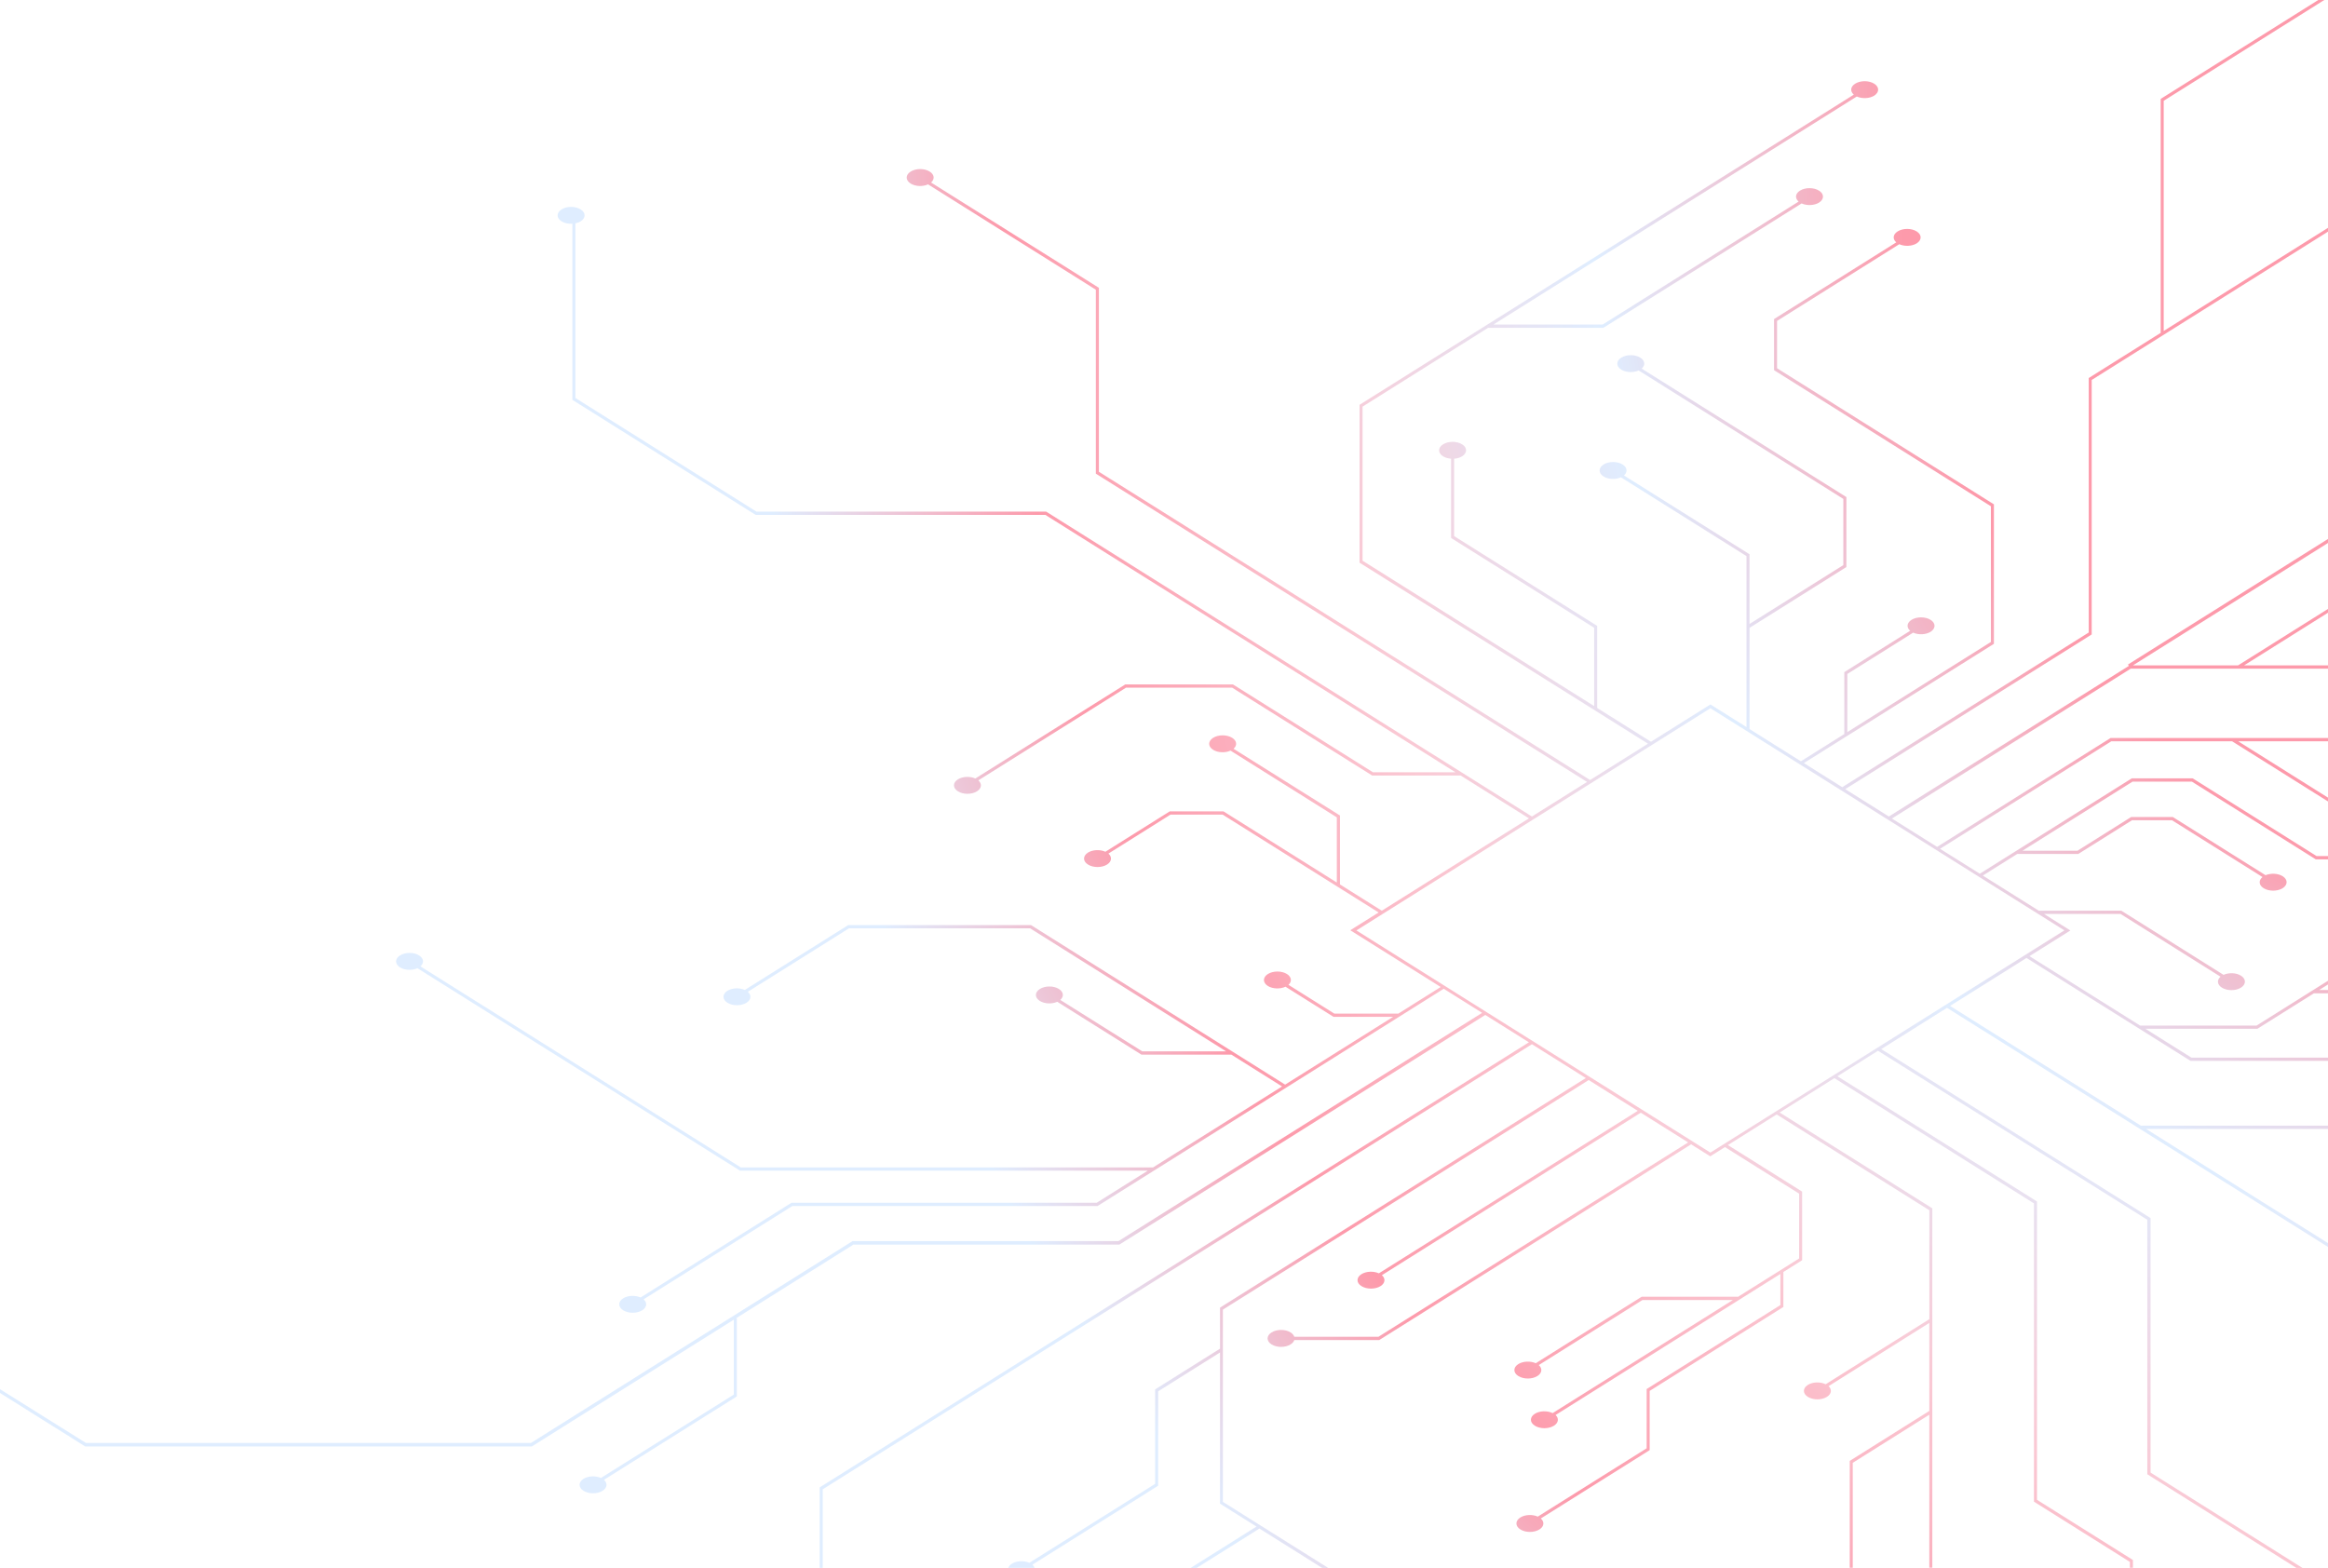
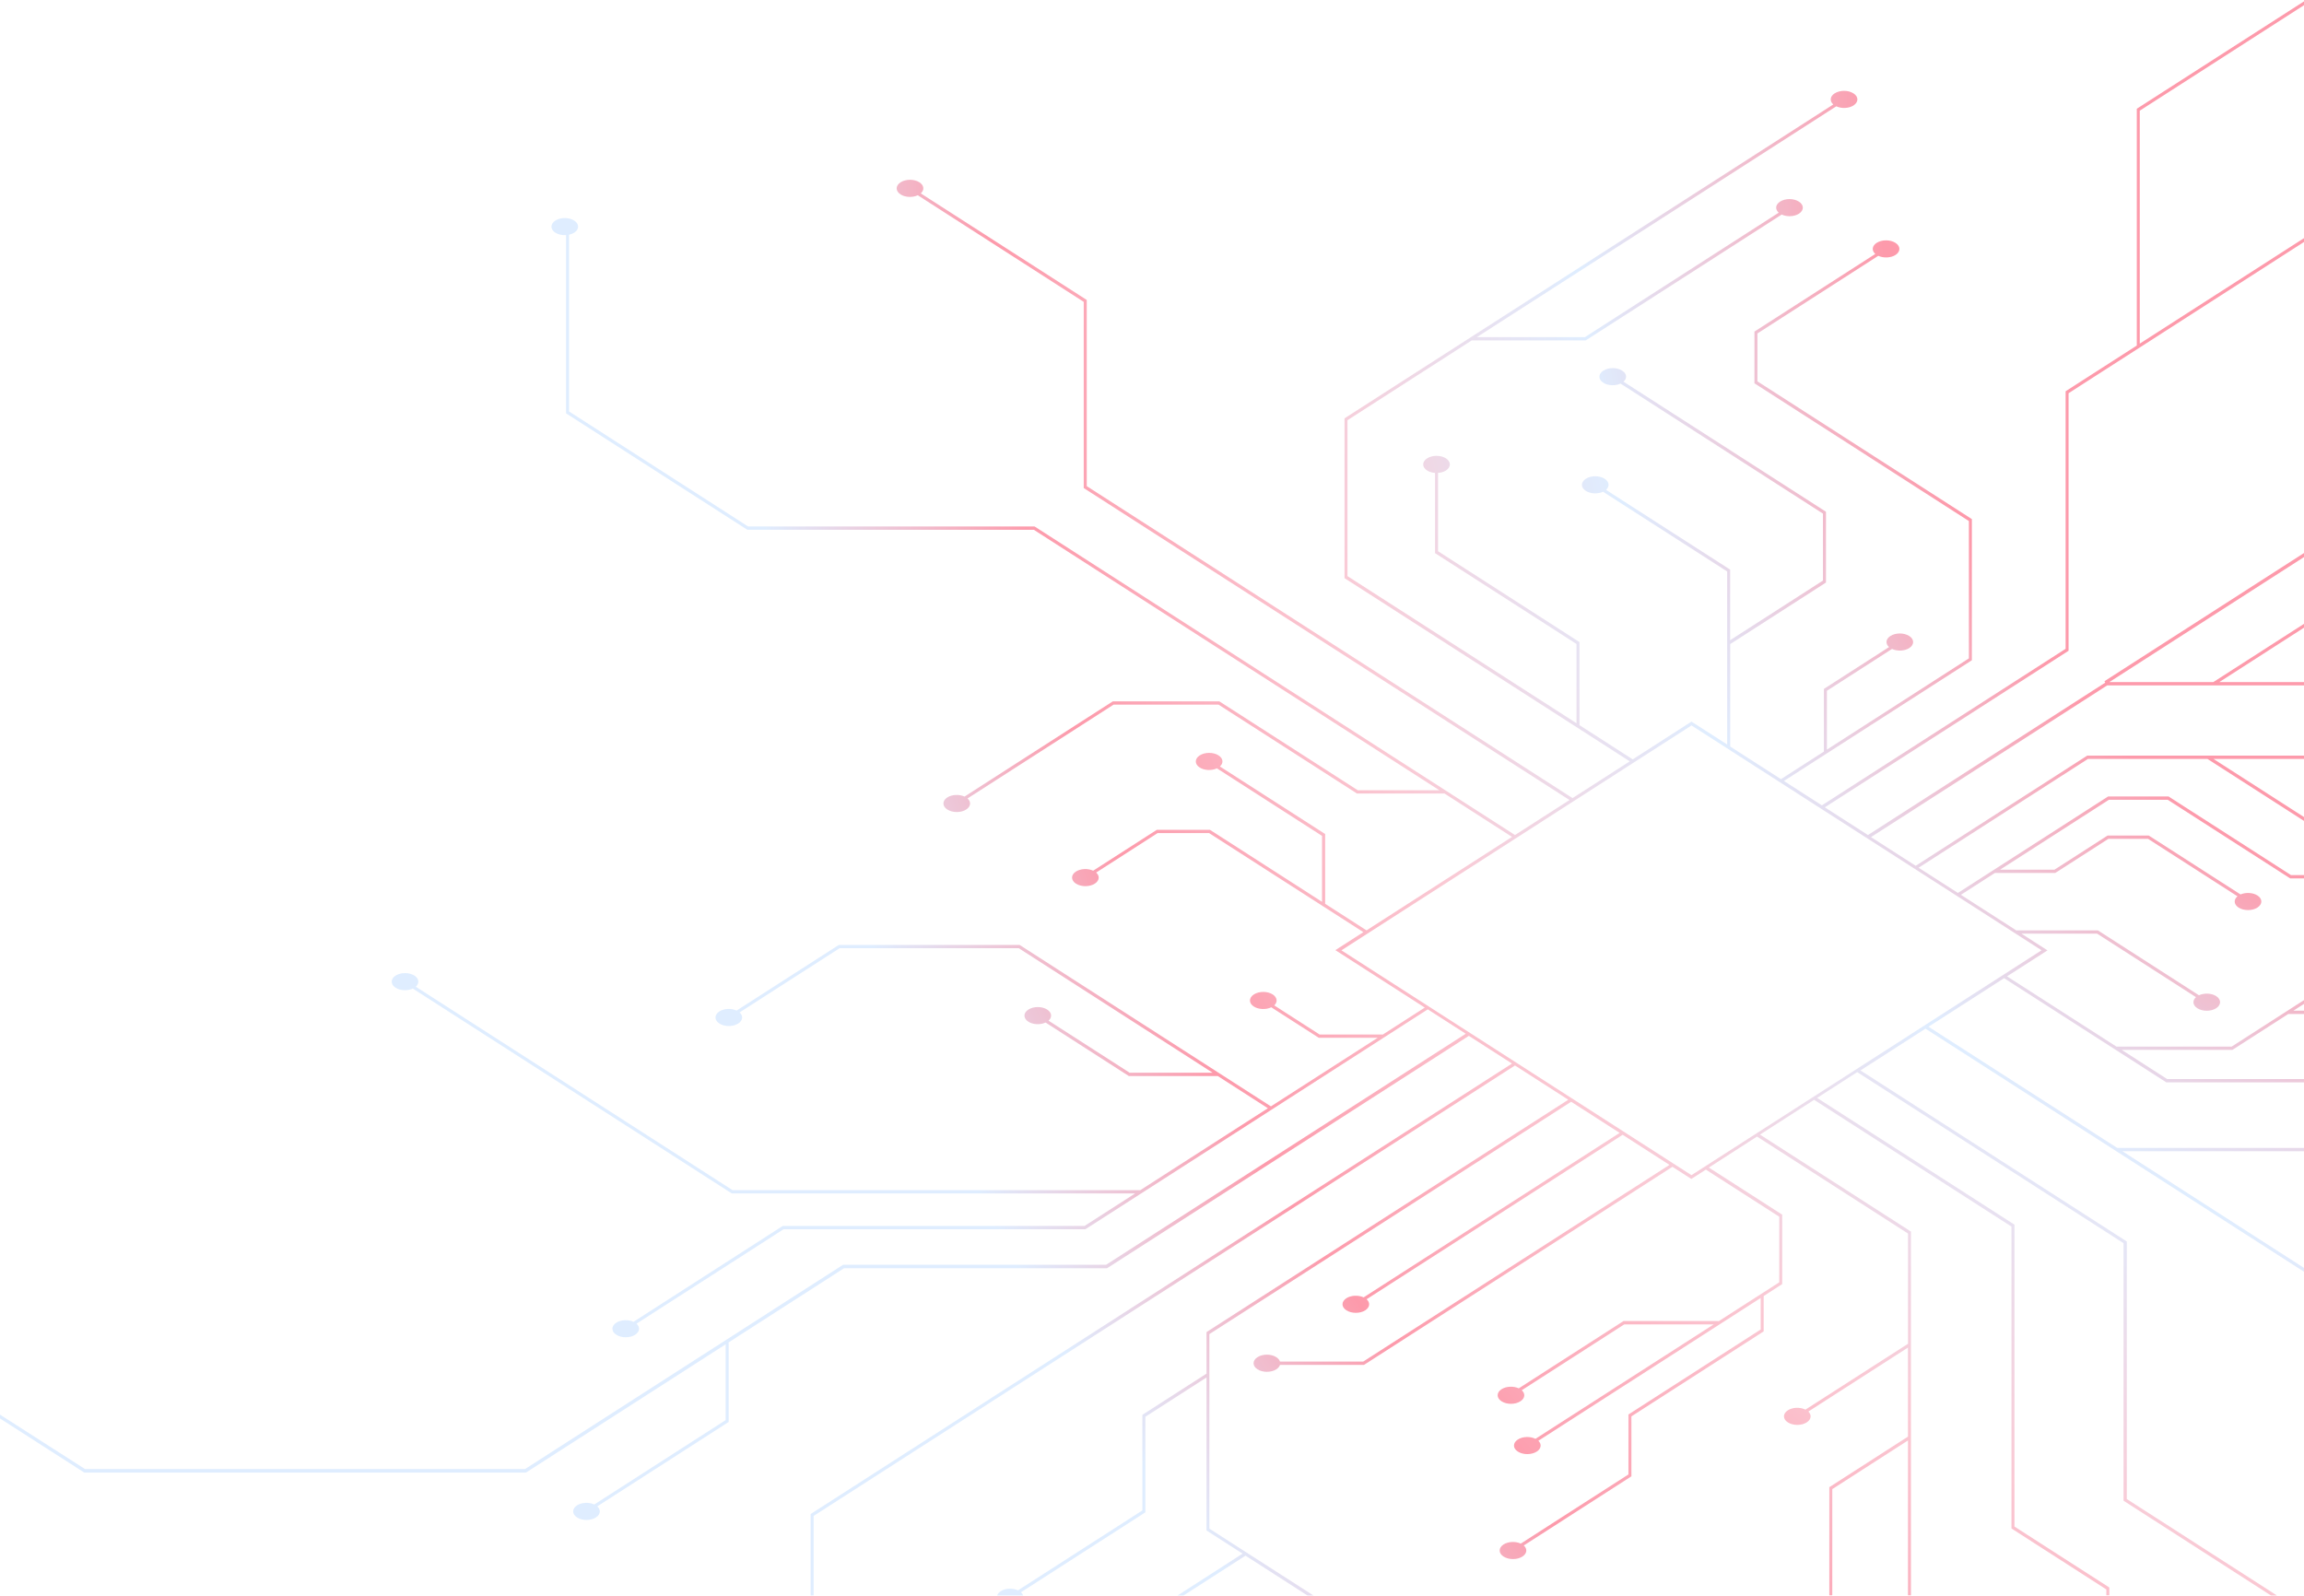
- <svg xmlns="http://www.w3.org/2000/svg" width="1593" height="1073" viewBox="0 0 1593 1073" fill="none">
-   <path opacity="0.8" d="M1695.66 -65.453C1692.06 -67.728 1686.22 -67.728 1682.61 -65.453C1679.91 -63.747 1679.24 -61.251 1680.61 -59.165L1478.51 67.677V227.795L1429.27 258.699V432.847L1260.62 538.707L1234.35 522.212L1364.39 440.589V345.126L1363.87 344.81L1216 252V219.61L1299.63 167.123C1303.23 168.766 1308.29 168.576 1311.55 166.554C1315.15 164.279 1315.15 160.613 1311.55 158.37C1307.94 156.094 1302.1 156.094 1298.5 158.37C1295.24 160.424 1294.95 163.584 1297.57 165.859L1213.94 218.346V253.328L1214.46 253.644L1362.33 346.453V439.325L1264.08 501.008V461.224L1309.13 432.942C1312.74 434.585 1317.8 434.396 1321.05 432.373C1324.66 430.098 1324.66 426.432 1321.05 424.189C1317.45 421.913 1311.6 421.913 1308 424.189C1304.74 426.243 1304.45 429.403 1307.07 431.678L1262.02 459.96V502.336L1232.31 520.979L1197.17 498.923V429.656L1263.44 388.038V340.164L1262.92 339.848L1123.37 252.253C1125.98 249.978 1125.69 246.818 1122.44 244.764C1118.83 242.489 1112.99 242.489 1109.39 244.764C1105.78 247.039 1105.78 250.705 1109.39 252.948C1112.64 255.002 1117.7 255.16 1121.3 253.517L1261.35 341.428V386.711L1197.14 427.033V379.285L1196.62 378.969L1111.25 325.376C1113.86 323.1 1113.57 319.94 1110.32 317.886C1106.71 315.611 1100.87 315.611 1097.27 317.886C1093.66 320.161 1093.66 323.827 1097.27 326.071C1100.52 328.125 1105.58 328.283 1109.18 326.639L1195.08 380.549V497.564L1170.4 482.08L1129.73 507.613L1092.91 484.482V428.297L1092.38 427.981L995.01 366.866V313.905C997.016 313.778 998.963 313.241 1000.5 312.261C1004.11 309.986 1004.11 306.321 1000.5 304.077C996.899 301.802 991.057 301.802 987.453 304.077C983.849 306.352 983.849 310.018 987.453 312.261C988.993 313.241 990.941 313.747 992.946 313.905V368.162L993.47 368.478L1090.84 429.592V483.186L932.371 383.709V278.26L1018.32 224.319H1097.21L1097.44 224.161L1232.8 139.22C1236.41 140.863 1241.47 140.674 1244.72 138.651C1248.33 136.376 1248.33 132.71 1244.72 130.467C1241.12 128.192 1235.28 128.192 1231.67 130.467C1228.42 132.521 1228.12 135.681 1230.74 137.956L1096.66 222.107H1021.9L1270.56 66.034C1274.17 67.677 1279.22 67.488 1282.48 65.466C1286.08 63.19 1286.08 59.525 1282.48 57.281C1278.88 55.006 1273.03 55.006 1269.43 57.281C1266.17 59.335 1265.88 62.495 1268.5 64.77L930.308 277.027V385.068L930.831 385.384L1127.7 508.94L1088.08 533.809L751.955 322.848V196.953L751.431 196.637L637.112 124.905C639.728 122.63 639.438 119.47 636.182 117.416C632.578 115.141 626.735 115.141 623.131 117.416C619.527 119.691 619.527 123.357 623.131 125.6C626.387 127.654 631.444 127.812 635.049 126.169L749.862 198.249V324.143L750.385 324.459L1085.99 535.105L1048.26 558.773L715.854 350.118H517.619L393.737 272.351V152.84C395.045 152.555 396.266 152.113 397.312 151.481C400.917 149.206 400.917 145.54 397.312 143.296C393.708 141.021 387.866 141.021 384.261 143.296C380.657 145.572 380.657 149.237 384.261 151.481C386.296 152.745 389.028 153.282 391.673 153.124V273.646L392.197 273.962L517.096 352.362H715.331L995.94 528.5H939.493L843.718 468.397H769.947L769.714 468.555L667.4 532.766C663.795 531.123 658.738 531.313 655.482 533.335C651.878 535.61 651.878 539.276 655.482 541.519C659.087 543.795 664.929 543.795 668.533 541.519C671.789 539.466 672.08 536.305 669.464 534.03L770.499 470.609H843.166L938.941 530.712H999.516L1046.23 560.037L945.539 623.237L916.908 605.257V558.078L844.096 512.416C846.712 510.141 846.421 506.981 843.166 504.927C839.562 502.651 833.719 502.651 830.115 504.927C826.511 507.202 826.511 510.867 830.115 513.111C833.37 515.165 838.428 515.323 842.032 513.68L914.757 559.342V603.93L837.178 555.234H800.438L800.205 555.392L756.402 582.884C752.798 581.241 747.74 581.43 744.485 583.453C740.88 585.728 740.88 589.393 744.485 591.637C748.089 593.912 753.931 593.912 757.535 591.637C760.791 589.583 761.082 586.423 758.466 584.148L800.99 557.446H836.597L943.359 624.438L923.971 636.604L985.854 675.44L956.875 693.642H913.042L881.679 673.955C884.179 671.711 883.83 668.583 880.633 666.561C877.029 664.286 871.186 664.286 867.582 666.561C863.978 668.836 863.978 672.501 867.582 674.745C870.866 676.799 876.011 676.957 879.645 675.251L912.49 695.854H953.299L879.383 742.243L705.506 633.096H580.374L580.142 633.254L509.684 677.463C506.08 675.819 501.022 676.009 497.767 678.031C494.162 680.307 494.162 683.972 497.767 686.216C501.371 688.491 507.213 688.491 510.818 686.216C514.073 684.162 514.364 681.002 511.748 678.727L580.926 635.308H704.925L839.038 719.491H781.632L725.533 684.288C728.149 682.013 727.858 678.853 724.603 676.799C720.999 674.524 715.156 674.524 711.552 676.799C707.948 679.074 707.948 682.74 711.552 684.983C714.807 687.037 719.865 687.196 723.469 685.552L781.079 721.734H842.614L877.29 743.507L789.015 798.901H506.894L287.702 661.315C290.318 659.04 290.027 655.88 286.772 653.826C283.167 651.551 277.325 651.551 273.721 653.826C270.117 656.101 270.117 659.767 273.721 662.01C276.976 664.064 282.034 664.222 285.638 662.579L506.341 801.113H785.44L750.414 823.107H541.57L541.338 823.265L438.354 887.919C434.75 886.275 429.693 886.465 426.437 888.487C422.833 890.763 422.833 894.428 426.437 896.672C430.041 898.947 435.884 898.947 439.488 896.672C442.743 894.618 443.034 891.458 440.418 889.183L542.151 825.351H750.995L751.228 825.193L987.918 676.641L1014.19 693.136L765.354 849.335H583.368L583.135 849.493L363.333 987.459H58.802L0 950.676V953.267L58.308 989.86H363.944L364.176 989.702L502.127 903.118V954.373L411.206 1011.44C407.602 1009.8 402.544 1009.99 399.289 1012.01C395.685 1014.29 395.685 1017.95 399.289 1020.2C402.893 1022.47 408.735 1022.47 412.34 1020.2C415.595 1018.14 415.886 1014.98 413.27 1012.71L504.19 955.637V902.107H503.725L584.008 851.705H765.994L766.226 851.547L1016.35 694.558L1046.2 713.297L560.899 1017.89V1072.94H562.963V1019.19L1048.26 714.593L1085.15 737.755L834.824 894.871V922.963L790.439 950.834V1015.46L704.373 1069.49C700.768 1067.85 695.711 1068.04 692.455 1070.06C691.147 1070.88 690.304 1071.89 689.955 1072.97H707.948C707.686 1072.18 707.192 1071.45 706.436 1070.79L792.503 1016.75V952.13L834.824 925.554V1029.01L859.792 1044.69L814.739 1073H818.866L861.798 1046.05L904.729 1073H908.857L836.8 1027.78V896.229L1087.12 739.114L1120.69 760.192L943.533 871.392C939.929 869.749 934.871 869.938 931.616 871.961C928.012 874.236 928.012 877.901 931.616 880.145C935.22 882.42 941.062 882.42 944.667 880.145C947.922 878.091 948.213 874.931 945.597 872.656L1122.76 761.456L1155.17 781.806L943.242 914.81H885.661C885.313 913.736 884.47 912.693 883.133 911.84C879.528 909.565 873.686 909.565 870.082 911.84C866.477 914.115 866.477 917.781 870.082 920.024C873.686 922.299 879.528 922.299 883.133 920.024C884.47 919.171 885.313 918.128 885.661 917.054H943.795L944.027 916.896L1157.2 783.102L1170.28 791.317L1180.34 784.997L1231.12 816.85V861.217L1189.18 887.539V887.413H1123.34L1123.11 887.571L1050.88 932.917C1047.27 931.274 1042.21 931.464 1038.96 933.486C1035.35 935.761 1035.35 939.427 1038.96 941.67C1042.56 943.945 1048.41 943.945 1052.01 941.67C1055.27 939.616 1055.56 936.456 1052.94 934.181L1123.89 889.657H1185.77L1062.44 967.045C1058.81 965.276 1053.61 965.402 1050.27 967.487C1046.66 969.763 1046.66 973.428 1050.27 975.672C1053.87 977.947 1059.71 977.947 1063.32 975.672C1066.49 973.681 1066.86 970.616 1064.45 968.341L1218.27 871.803V893.133L1126.77 950.581V991.124L1052.27 1037.89C1048.67 1036.25 1043.61 1036.44 1040.35 1038.46C1036.75 1040.74 1036.75 1044.4 1040.35 1046.65C1043.96 1048.92 1049.8 1048.92 1053.41 1046.65C1056.66 1044.59 1056.95 1041.43 1054.34 1039.16L1128.83 992.388V951.845L1220.33 894.397V870.475L1233.15 862.417V815.46L1182.37 783.607L1215.74 762.656L1320.21 828.226V902.771L1249.26 947.295C1245.62 945.525 1240.42 945.652 1237.08 947.737C1233.47 950.013 1233.47 953.678 1237.08 955.922C1240.68 958.197 1246.52 958.197 1250.13 955.922C1253.3 953.931 1253.67 950.866 1251.26 948.591L1320.18 905.33V965.56L1265.74 999.751V1072.87H1267.8V1001.05L1320.18 968.151V1072.84H1322.24V826.899L1217.78 761.329L1255.24 737.819L1391.8 823.518V1027.65L1457.43 1068.86V1072.87H1459.5V1067.56L1393.86 1026.36V822.222L1257.31 736.523L1285.07 719.08L1469.35 834.736V1008.88L1571.4 1073H1575.53L1471.59 1007.75V833.598L1287.3 717.942L1332.3 689.692L1638.92 882.136V968.783L1744 1034.73V1032.14L1640.99 967.487V880.84L1468.54 772.579H1604.92L1744 859.889V857.298L1605.47 770.335H1464.96L1334.39 688.396L1386.71 655.564L1498.94 726H1679.15L1744 766.701V764.11L1729.79 755.199H1744V752.955H1726.21L1679.7 723.757H1499.49L1468.07 704.038H1544.69L1544.92 703.88L1583.35 679.769H1743.48L1744 680.117V677.526H1586.92L1630.18 650.382C1633.78 652.025 1638.84 651.835 1642.09 649.813C1645.7 647.537 1645.7 643.872 1642.09 641.628C1638.49 639.353 1632.65 639.353 1629.04 641.628C1625.79 643.682 1625.5 646.842 1628.11 649.117L1544.11 701.858H1464.47L1388.72 654.332L1416.71 636.762L1398.69 625.449H1451.04L1519.46 668.393C1516.84 670.669 1517.13 673.829 1520.39 675.883C1523.99 678.158 1529.84 678.158 1533.44 675.883C1537.05 673.607 1537.05 669.942 1533.44 667.698C1530.19 665.644 1525.13 665.486 1521.52 667.129L1451.59 623.237H1395.11L1356.8 599.19L1380.35 584.401H1422.12L1458.86 561.333H1486.27L1548.18 600.201C1545.39 602.476 1545.62 605.731 1548.93 607.816C1552.54 610.091 1558.38 610.091 1561.98 607.816C1565.59 605.541 1565.59 601.875 1561.98 599.632C1558.79 597.641 1553.87 597.42 1550.27 598.937L1486.82 559.121H1458.3L1421.56 582.189H1383.92L1459.23 534.915H1499.9L1584.66 588.098H1743.97V585.854H1585.21L1500.45 532.671H1458.68L1458.45 532.829L1354.74 597.925L1327.53 580.861L1444.73 507.297H1527.4L1595.59 550.083H1744V547.839H1596.17L1531.55 507.297H1744V505.053H1444.21L1443.97 505.211L1325.53 579.566L1294.6 560.164L1458.01 457.59H1744V455.346H1535.59L1744 324.522V321.931L1531.46 455.346H1459.52L1614.45 358.113V336.688L1688.6 290.173C1692.2 291.816 1697.26 291.627 1700.52 289.604C1704.12 287.329 1704.12 283.664 1700.52 281.42C1696.91 279.145 1691.07 279.145 1687.47 281.42C1684.21 283.474 1683.92 286.634 1686.54 288.909L1646.16 314.252V255.508L1744 193.888V191.297L1644.07 254.023V315.358L1612.36 335.266V356.691L1456.15 454.746L1456.68 455.726L1292.51 558.773L1262.66 540.034L1431.3 434.174V260.027L1744 63.727V61.136L1480.57 226.499V68.973L1682.2 -57.585C1682.35 -57.49 1682.47 -57.364 1682.61 -57.269C1686.22 -54.994 1692.06 -54.994 1695.66 -57.269C1699.27 -59.544 1699.27 -63.21 1695.66 -65.453ZM1412.61 636.699L1170.37 788.758L928.157 636.73L1170.4 484.671L1412.61 636.699Z" fill="url(#paint0_radial_1689_4322)" />
+ <svg xmlns="http://www.w3.org/2000/svg" width="1607" height="1113" viewBox="0 0 1607 1113" fill="none">
+   <path opacity="0.8" d="M1709.27 -61.48C1705.64 -63.828 1699.75 -63.828 1696.12 -61.48C1693.39 -59.72 1692.72 -57.145 1694.1 -54.993L1490.37 75.864V241.048L1440.74 272.93V452.589L1270.74 561.799L1244.25 544.782L1375.34 460.576V362.091L1374.81 361.765L1225.77 266.019V232.604L1310.06 178.456C1313.69 180.151 1318.79 179.955 1322.07 177.869C1325.71 175.522 1325.71 171.74 1322.07 169.425C1318.44 167.078 1312.55 167.078 1308.92 169.425C1305.64 171.544 1305.34 174.804 1307.98 177.152L1223.69 231.3V267.388L1224.21 267.714L1373.26 363.461V459.272L1274.23 522.907V481.864L1319.64 452.687C1323.28 454.382 1328.37 454.186 1331.66 452.1C1335.29 449.753 1335.29 445.971 1331.66 443.657C1328.02 441.309 1322.13 441.309 1318.5 443.657C1315.22 445.776 1314.93 449.036 1317.56 451.383L1272.15 480.56V524.276L1242.2 543.51L1206.78 520.756V449.297L1273.58 406.362V356.973L1273.06 356.647L1132.39 266.28C1135.02 263.933 1134.73 260.673 1131.45 258.554C1127.82 256.207 1121.93 256.207 1118.29 258.554C1114.66 260.901 1114.66 264.683 1118.29 266.997C1121.57 269.116 1126.67 269.279 1130.31 267.584L1271.47 358.277V404.993L1206.75 446.591V397.332L1206.22 397.006L1120.17 341.716C1122.81 339.369 1122.51 336.109 1119.23 333.99C1115.6 331.643 1109.71 331.643 1106.08 333.99C1102.44 336.337 1102.44 340.119 1106.08 342.434C1109.36 344.553 1114.45 344.716 1118.09 343.02L1204.67 398.636V519.354L1179.79 503.38L1138.8 529.721L1101.68 505.857V447.895L1101.15 447.569L1003 384.52V329.883C1005.02 329.752 1006.98 329.198 1008.54 328.187C1012.17 325.84 1012.17 322.059 1008.54 319.744C1004.9 317.397 999.013 317.397 995.38 319.744C991.746 322.091 991.746 325.873 995.38 328.187C996.933 329.198 998.896 329.72 1000.92 329.883V385.857L1001.44 386.183L1099.6 449.231V504.521L939.856 401.896V293.11L1026.5 237.462H1106.02L1106.25 237.299L1242.7 149.67C1246.33 151.365 1251.43 151.169 1254.71 149.083C1258.35 146.736 1258.35 142.954 1254.71 140.64C1251.08 138.292 1245.19 138.292 1241.56 140.64C1238.28 142.759 1237.98 146.019 1240.62 148.366L1105.46 235.18H1030.1L1280.76 74.168C1284.39 75.864 1289.49 75.668 1292.77 73.582C1296.41 71.234 1296.41 67.453 1292.77 65.138C1289.14 62.791 1283.25 62.791 1279.62 65.138C1276.34 67.257 1276.04 70.517 1278.68 72.864L937.776 291.838V403.298L938.303 403.624L1136.75 531.09L1096.82 556.746L757.991 339.108V209.23L757.464 208.904L642.227 134.902C644.864 132.555 644.571 129.295 641.289 127.176C637.656 124.829 631.767 124.829 628.133 127.176C624.5 129.523 624.5 133.305 628.133 135.619C631.415 137.738 636.513 137.901 640.146 136.206L755.881 210.567V340.445L756.409 340.771L1094.71 558.083L1056.68 582.5L721.6 367.242H521.774L396.898 287.014V163.72C398.216 163.427 399.447 162.971 400.502 162.319C404.135 159.971 404.135 156.19 400.502 153.875C396.869 151.528 390.979 151.528 387.346 153.875C383.713 156.222 383.713 160.004 387.346 162.319C389.397 163.623 392.151 164.177 394.818 164.014V288.35L395.345 288.676L521.247 369.557H721.073L1003.94 551.269H947.035L850.491 489.264H776.128L775.893 489.427L672.757 555.67C669.124 553.975 664.026 554.171 660.744 556.257C657.111 558.604 657.111 562.386 660.744 564.7C664.378 567.048 670.267 567.048 673.9 564.7C677.182 562.581 677.475 559.321 674.838 556.974L776.684 491.546H849.934L946.478 553.551H1007.54L1054.62 583.804L953.129 649.004L924.269 630.455V581.783L850.872 534.676C853.509 532.329 853.216 529.069 849.934 526.95C846.301 524.602 840.412 524.602 836.779 526.95C833.146 529.297 833.146 533.078 836.779 535.393C840.06 537.512 845.159 537.675 848.792 535.98L922.1 583.087V629.085L843.899 578.849H806.863L806.629 579.012L762.474 607.374C758.841 605.679 753.743 605.874 750.461 607.961C746.828 610.308 746.828 614.089 750.461 616.404C754.094 618.751 759.983 618.751 763.617 616.404C766.898 614.285 767.191 611.025 764.554 608.678L807.42 581.131H843.313L950.931 650.243L931.388 662.794L993.768 702.859L964.556 721.637H920.372L888.757 701.327C891.277 699.012 890.925 695.785 887.702 693.699C884.069 691.352 878.18 691.352 874.546 693.699C870.913 696.046 870.913 699.827 874.546 702.142C877.857 704.261 883.043 704.424 886.706 702.664L919.815 723.919H960.952L886.442 771.776L711.17 659.175H585.033L584.799 659.338L513.776 704.946C510.142 703.25 505.044 703.446 501.763 705.532C498.129 707.88 498.129 711.661 501.763 713.976C505.396 716.323 511.285 716.323 514.918 713.976C518.2 711.857 518.493 708.597 515.856 706.25L585.59 661.457H710.584L845.774 748.304H787.906L731.357 711.987C733.994 709.64 733.701 706.38 730.42 704.261C726.786 701.914 720.897 701.914 717.264 704.261C713.631 706.608 713.631 710.39 717.264 712.704C720.546 714.823 725.644 714.987 729.277 713.291L787.35 750.618H849.378L884.333 773.08L795.349 830.227H510.963L290.011 688.287C292.648 685.94 292.355 682.68 289.074 680.561C285.441 678.214 279.551 678.214 275.918 680.561C272.285 682.908 272.285 686.69 275.918 689.004C279.2 691.123 284.298 691.286 287.931 689.591L510.406 832.509H791.745L756.438 855.199H545.918L545.683 855.362L441.873 922.062C438.24 920.366 433.142 920.562 429.86 922.648C426.227 924.996 426.227 928.777 429.86 931.092C433.494 933.439 439.383 933.439 443.016 931.092C446.298 928.973 446.591 925.713 443.954 923.366L546.504 857.514H757.024L757.259 857.351L995.848 704.098L1022.34 721.115L771.498 882.257H588.051L587.817 882.42L366.25 1024.75H59.274L0 986.805V989.478L58.776 1027.23H366.865L367.1 1027.07L506.158 937.742V990.619L414.507 1049.49C410.874 1047.8 405.776 1048 402.494 1050.08C398.861 1052.43 398.861 1056.21 402.494 1058.53C406.127 1060.87 412.017 1060.87 415.65 1058.53C418.931 1056.41 419.224 1053.15 416.587 1050.8L508.238 991.923V936.699H507.769L588.696 884.702H772.143L772.377 884.539L1024.5 722.582L1054.59 741.914L565.402 1056.15V1112.93H567.482V1057.48L1056.68 743.251L1093.86 767.146L841.525 929.234V958.215L796.784 986.968V1053.64L710.027 1109.38C706.394 1107.69 701.296 1107.88 698.014 1109.97C696.695 1110.82 695.846 1111.86 695.494 1112.97H713.631C713.367 1112.15 712.869 1111.4 712.107 1110.72L798.865 1054.97V988.305L841.525 960.888V1067.62L866.694 1083.79L821.279 1113H825.44L868.716 1085.19L911.992 1113H916.152L843.518 1066.35V930.635L1095.85 768.548L1129.69 790.292L951.107 905.012C947.474 903.317 942.376 903.512 939.094 905.599C935.461 907.946 935.461 911.727 939.094 914.042C942.728 916.389 948.617 916.389 952.25 914.042C955.532 911.923 955.825 908.663 953.188 906.316L1131.77 791.596L1164.44 812.591L950.814 949.804H892.771C892.419 948.696 891.57 947.62 890.222 946.74C886.589 944.393 880.699 944.393 877.066 946.74C873.433 949.087 873.433 952.869 877.066 955.183C880.699 957.53 886.589 957.53 890.222 955.183C891.57 954.303 892.419 953.227 892.771 952.119H951.371L951.605 951.956L1166.49 813.927L1179.68 822.403L1189.81 815.883L1241 848.744V894.515L1198.72 921.67V921.54H1132.36L1132.12 921.703L1059.31 968.484C1055.68 966.789 1050.58 966.984 1047.3 969.071C1043.67 971.418 1043.67 975.2 1047.3 977.514C1050.93 979.861 1056.82 979.861 1060.45 977.514C1063.74 975.395 1064.03 972.135 1061.39 969.788L1132.91 923.855H1195.29L1070.97 1003.69C1067.31 1001.87 1062.07 1002 1058.7 1004.15C1055.06 1006.5 1055.06 1010.28 1058.7 1012.59C1062.33 1014.94 1068.22 1014.94 1071.85 1012.59C1075.05 1010.54 1075.43 1007.38 1073 1005.03L1228.05 905.436V927.441L1135.81 986.708V1028.53L1060.72 1076.78C1057.09 1075.09 1051.99 1075.28 1048.71 1077.37C1045.07 1079.72 1045.07 1083.5 1048.71 1085.81C1052.34 1088.16 1058.23 1088.16 1061.86 1085.81C1065.14 1083.69 1065.44 1080.43 1062.8 1078.09L1137.89 1029.84V988.011L1230.13 928.745V904.066L1243.05 895.753V847.31L1191.87 814.449L1225.5 792.835L1330.81 860.48V937.384L1259.28 983.317C1255.62 981.491 1250.38 981.622 1247.01 983.773C1243.37 986.121 1243.37 989.902 1247.01 992.217C1250.64 994.564 1256.53 994.564 1260.16 992.217C1263.36 990.163 1263.74 987.001 1261.31 984.654L1330.78 940.024V1002.16L1275.9 1037.43V1112.87H1277.98V1038.77L1330.78 1004.83V1112.84H1332.86V859.111L1227.55 791.466L1265.32 767.212L1402.97 855.623V1066.22L1469.13 1108.73V1112.87H1471.21V1107.39L1405.05 1064.88V854.286L1267.4 765.875L1295.38 747.88L1481.14 867.196V1046.85L1584.02 1113H1588.18L1483.4 1045.68V866.022L1297.64 746.706L1342.99 717.562L1652.08 916.096V1005.48L1758 1073.52V1070.85L1654.16 1004.15V914.759L1480.32 803.072H1617.8L1758 893.145V890.472L1618.36 800.757H1476.72L1345.1 716.225L1397.84 682.354L1510.97 755.019H1692.63L1758 797.008V794.335L1743.67 785.142H1758V782.827H1740.07L1693.19 752.705H1511.53L1479.86 732.362H1557.09L1557.32 732.199L1596.06 707.325H1757.47L1758 707.684V705.011H1599.66L1643.26 677.008C1646.89 678.703 1651.99 678.507 1655.27 676.421C1658.91 674.073 1658.91 670.292 1655.27 667.977C1651.64 665.63 1645.75 665.63 1642.12 667.977C1638.84 670.096 1638.54 673.356 1641.18 675.703L1556.5 730.113H1476.22L1399.87 681.083L1428.08 662.957L1409.92 651.286H1462.69L1531.66 695.589C1529.02 697.937 1529.31 701.197 1532.6 703.316C1536.23 705.663 1542.12 705.663 1545.75 703.316C1549.38 700.968 1549.38 697.187 1545.75 694.872C1542.47 692.753 1537.37 692.59 1533.74 694.285L1463.24 649.004H1406.31L1367.69 624.195L1391.43 608.939H1433.53L1470.57 585.141H1498.2L1560.61 625.239C1557.79 627.586 1558.03 630.944 1561.37 633.095C1565 635.442 1570.89 635.442 1574.52 633.095C1578.16 630.748 1578.16 626.966 1574.52 624.652C1571.3 622.598 1566.35 622.37 1562.72 623.935L1498.75 582.859H1470.01L1432.98 606.657H1395.03L1470.95 557.887H1511.94L1597.38 612.753H1757.97V610.438H1597.93L1512.5 555.572H1470.39L1470.16 555.735L1365.61 622.891L1338.19 605.287L1456.33 529.395H1539.66L1608.39 573.535H1758V571.22H1608.98L1543.85 529.395H1758V527.08H1455.8L1455.57 527.243L1336.17 603.951L1304.99 583.935L1469.72 478.115H1758V475.8H1547.92L1758 340.836V338.163L1543.76 475.8H1471.24L1627.41 375.49V353.387L1702.15 305.4C1705.79 307.095 1710.89 306.9 1714.17 304.813C1717.8 302.466 1717.8 298.684 1714.17 296.37C1710.53 294.023 1704.64 294.023 1701.01 296.37C1697.73 298.489 1697.44 301.749 1700.07 304.096L1659.38 330.241V269.638L1758 206.068V203.395L1657.27 268.106V331.382L1625.3 351.92V374.023L1467.84 475.181L1468.37 476.191L1302.88 582.5L1272.79 563.168L1442.79 453.958V274.3L1758 71.788V69.115L1492.45 239.711V77.2L1695.71 -53.363C1695.85 -53.265 1695.97 -53.135 1696.12 -53.037C1699.75 -50.69 1705.64 -50.69 1709.27 -53.037C1712.91 -55.384 1712.91 -59.166 1709.27 -61.48ZM1423.95 662.892L1179.76 819.763L935.608 662.924L1179.79 506.053L1423.95 662.892Z" fill="url(#paint0_radial_1689_4322)" />
  <defs>
-     <radialGradient id="paint0_radial_1689_4322" cx="0" cy="0" r="1" gradientUnits="userSpaceOnUse" gradientTransform="translate(1781.79 104.757) rotate(180) scale(1277.02 1388.32)">
+     <radialGradient id="paint0_radial_1689_4322" cx="0" cy="0" r="1" gradientUnits="userSpaceOnUse" gradientTransform="translate(1796.09 114.116) rotate(180) scale(1287.27 1432.25)">
      <stop stop-color="#F9BBC9" />
      <stop offset="0.03" stop-color="#FC8196" />
      <stop offset="0.202" stop-color="#FC8196" />
      <stop offset="0.374" stop-color="#FC8196" />
      <stop offset="0.541" stop-color="#D7E9FF" />
      <stop offset="0.704" stop-color="#F9BBC9" />
      <stop offset="0.859" stop-color="#FC8196" />
      <stop offset="1" stop-color="#D7E9FF" />
    </radialGradient>
  </defs>
</svg>
